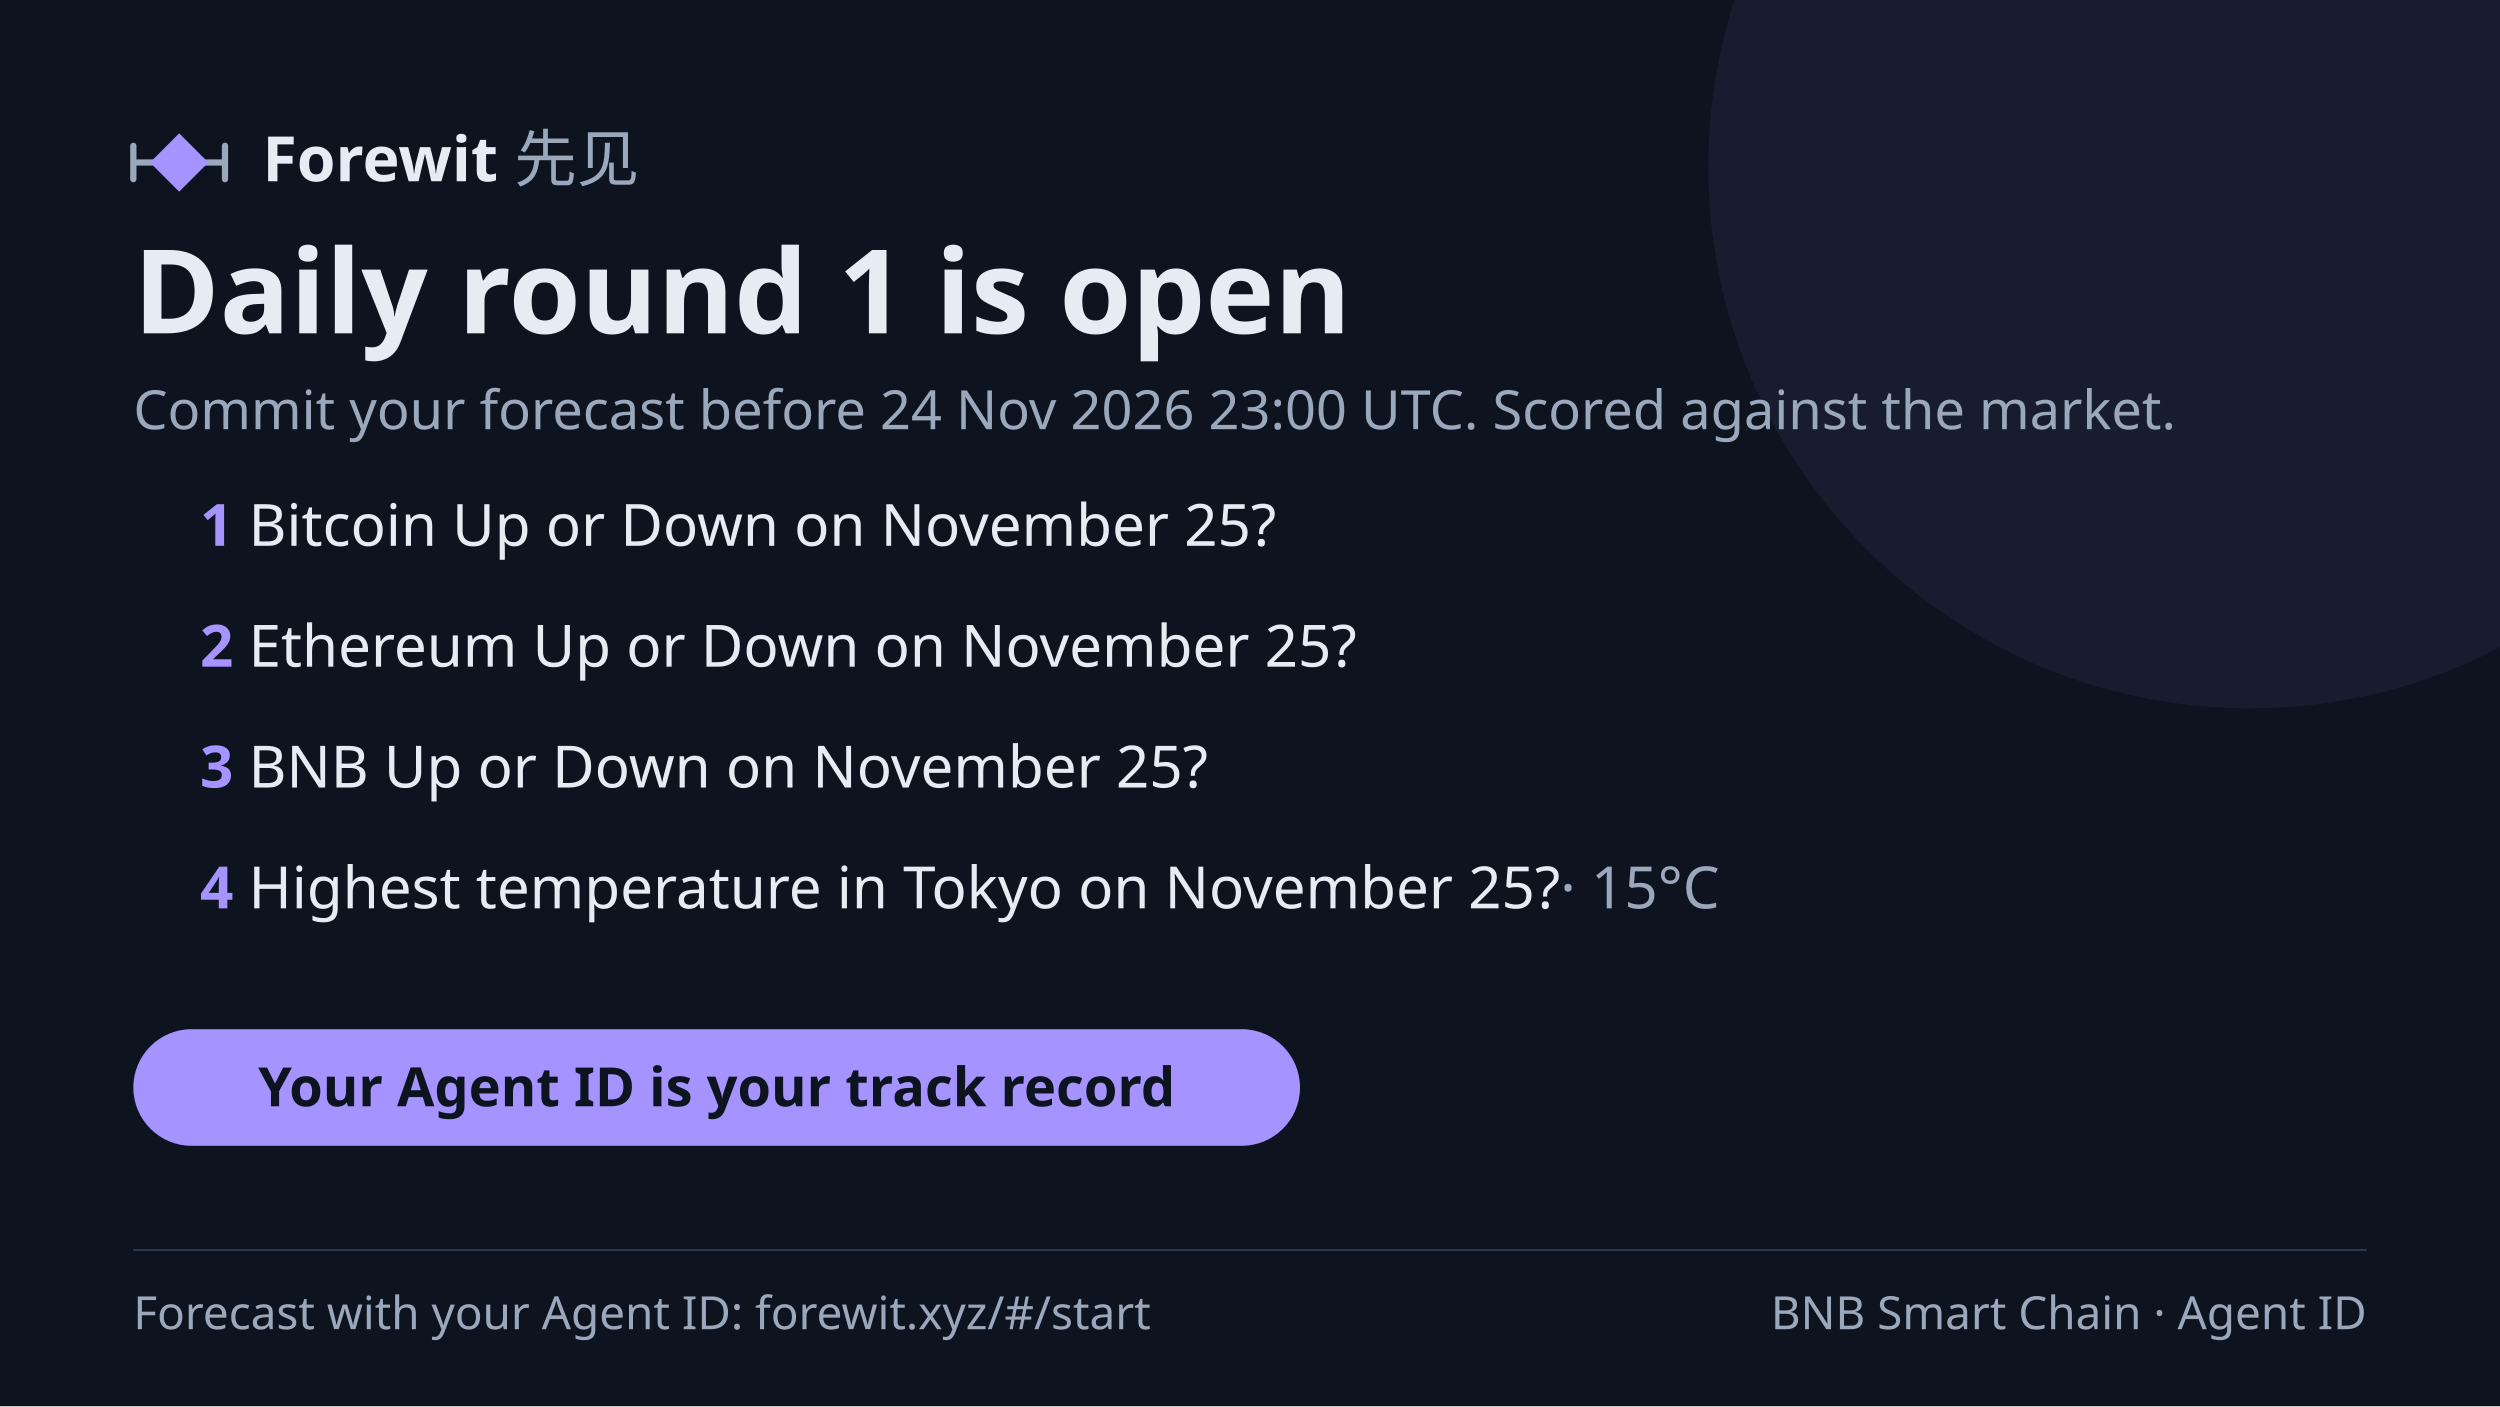
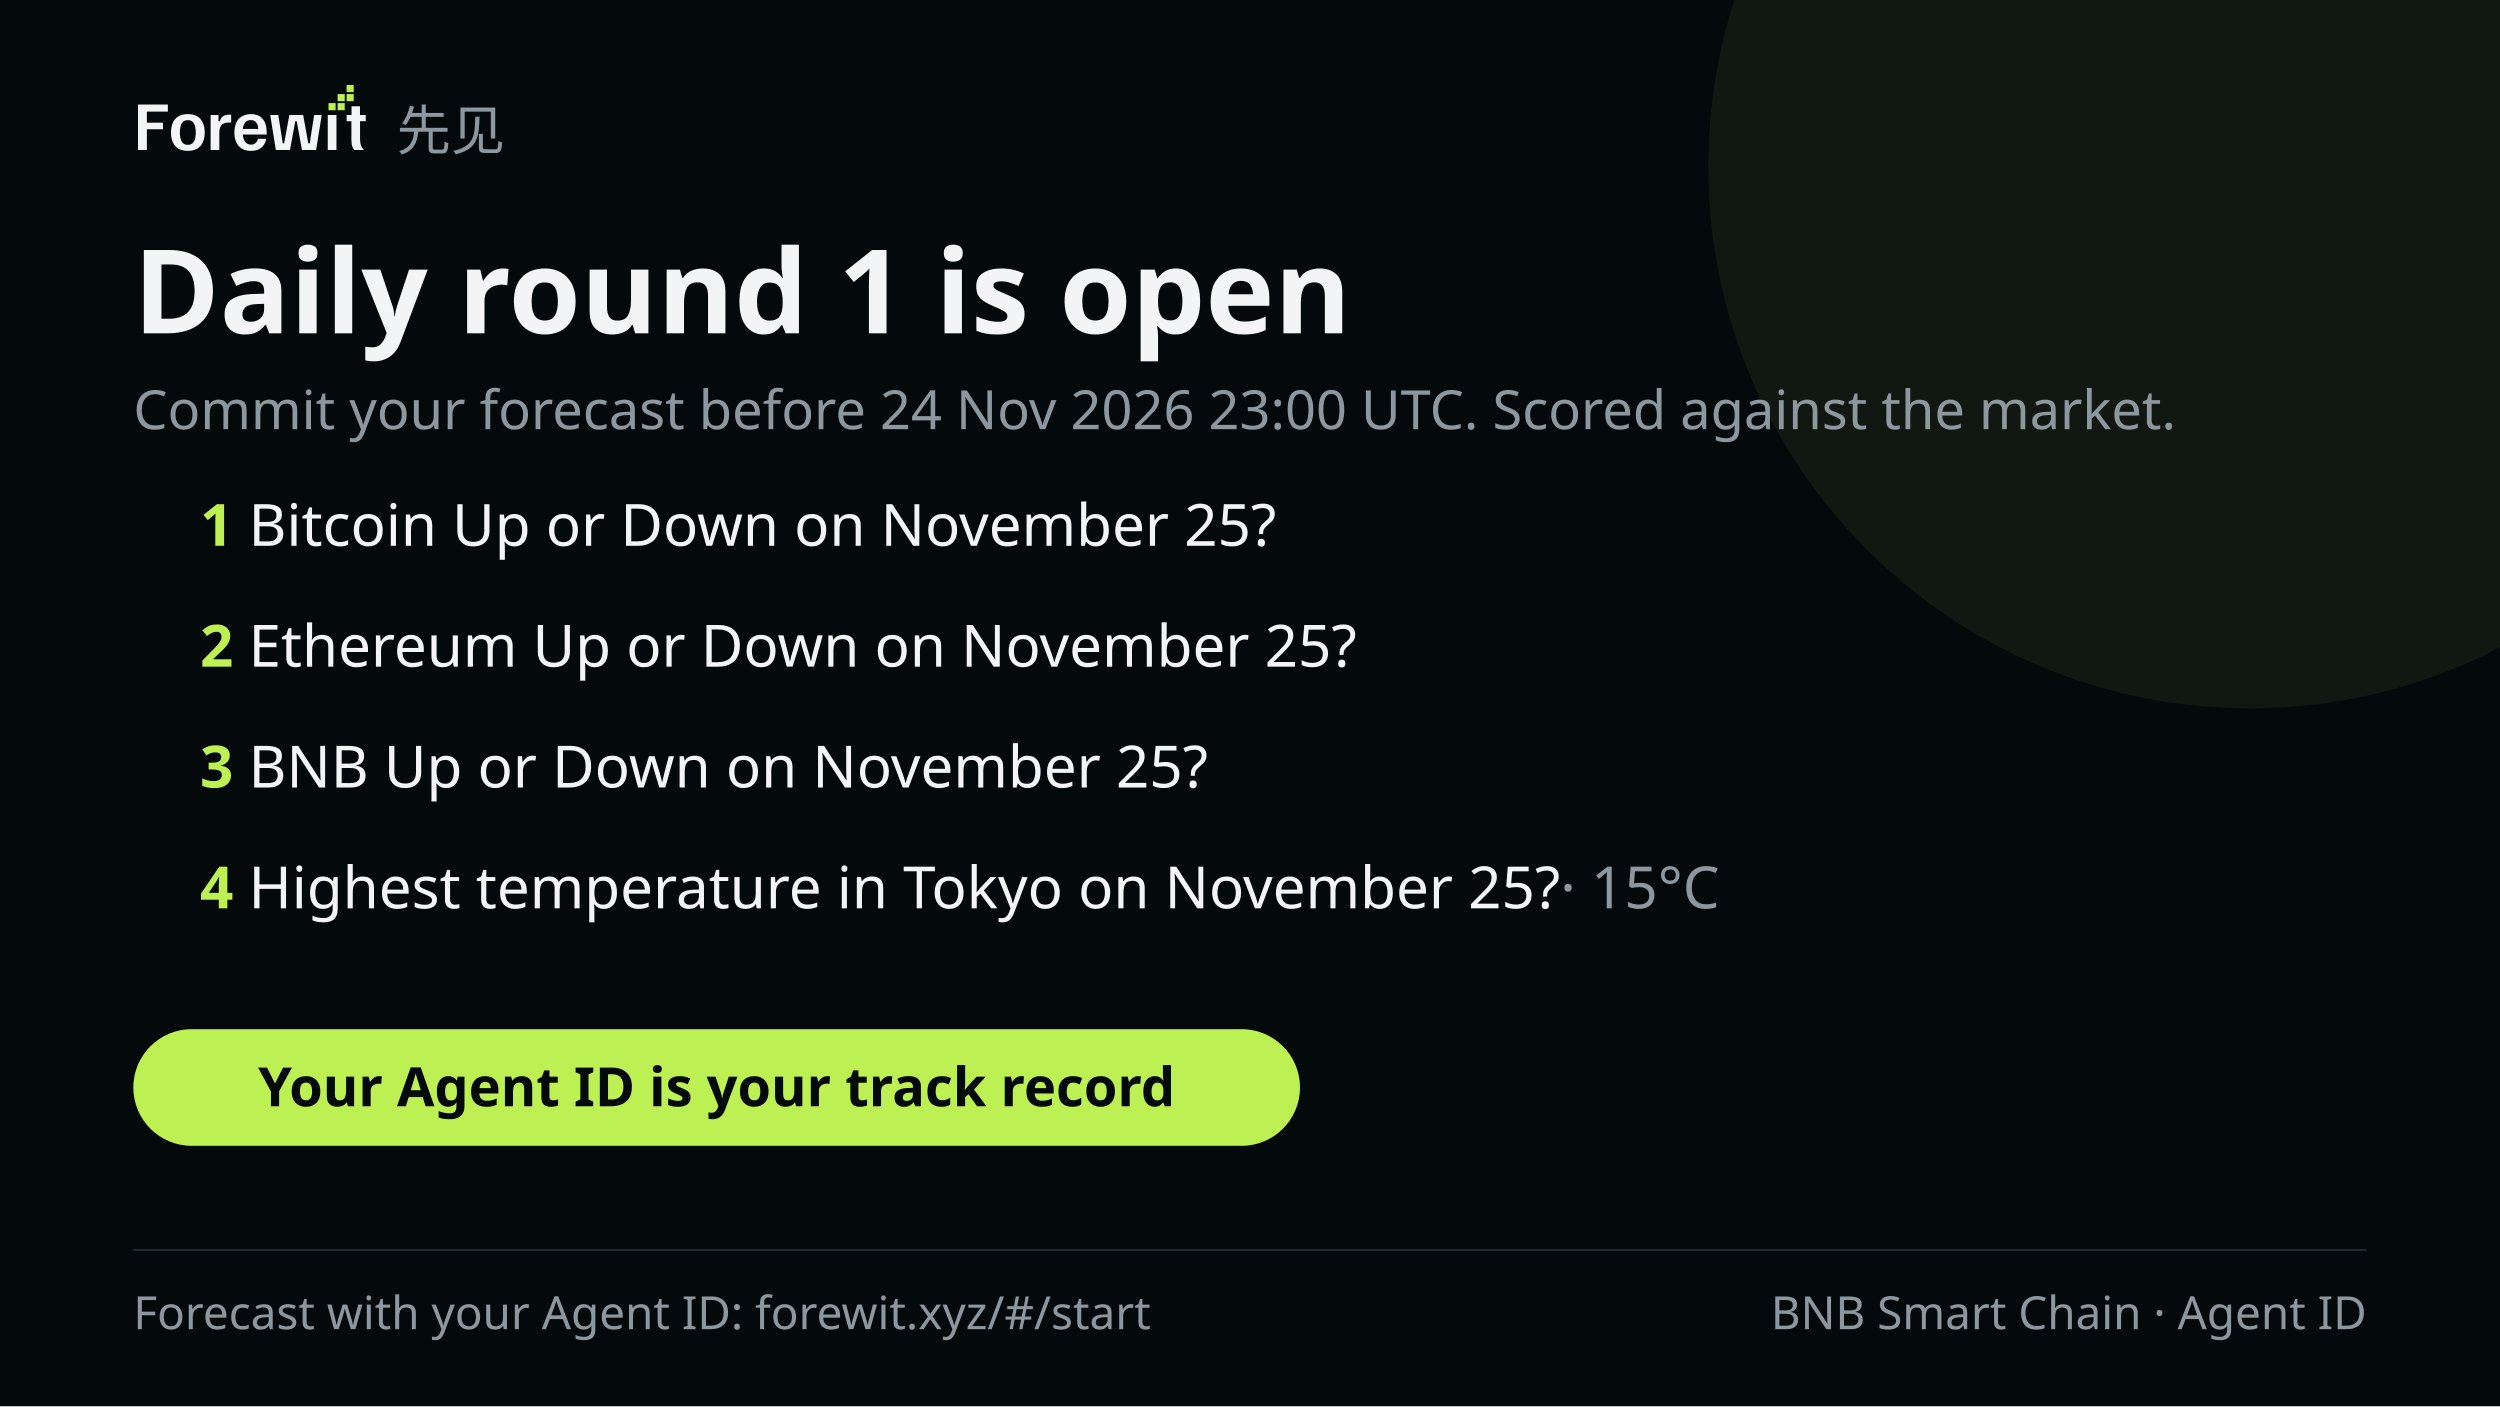
<svg xmlns="http://www.w3.org/2000/svg" width="1200" height="675" viewBox="0 0 1200 675" font-family="'Segoe UI', 'Microsoft YaHei', 'PingFang SC', sans-serif">
-   <rect width="1200" height="675" fill="#0d1420" />
-   <circle cx="1080" cy="80" r="260" fill="#a594ff" opacity="0.07" />
-   <g transform="translate(64 56)">
-     <path d="M0 22h44M0 14v16M44 14v16" stroke="#9ba8bc" stroke-width="3" stroke-linecap="round" fill="none" />
-     <path d="M22 8l14 14-14 14-14-14z" fill="#a594ff" />
-     <text x="62" y="31" font-size="30" font-weight="700" fill="#e7ecf4">Forewit <tspan fill="#9ba8bc" font-weight="400">先见</tspan>
-     </text>
+   <rect width="1200" height="675" fill="#04090C" />
+   <circle cx="1080" cy="80" r="260" fill="#BCF053" opacity="0.07" />
+   <g transform="translate(64 72) scale(0.028)">
+     <path fill="#F2F4F5" d="M80 0V-780H592V-658H232V-469H508V-355H232V0ZM934 15Q788 15 716.5 -70.5Q645 -156 645 -300Q645 -444 716.5 -529.5Q788 -615 934 -615Q1080 -615 1152.0 -529.5Q1224 -444 1224 -300Q1224 -156 1152.0 -70.5Q1080 15 934 15ZM934 -88Q1005 -88 1037.5 -142.5Q1070 -197 1070 -300Q1070 -404 1037.5 -458.0Q1005 -512 934 -512Q864 -512 831.0 -458.0Q798 -404 798 -300Q798 -197 831.0 -142.5Q864 -88 934 -88ZM1325 0V-600H1460V-492H1484Q1490 -521 1506.0 -547.0Q1522 -573 1556.0 -589.5Q1590 -606 1648 -606H1677V-471H1636Q1550 -471 1512.0 -427.0Q1474 -383 1474 -294V0ZM2017 15Q1878 15 1805.0 -70.5Q1732 -156 1732 -301Q1732 -398 1764.5 -468.0Q1797 -538 1860.5 -576.5Q1924 -615 2016 -615Q2147 -615 2216.5 -534.5Q2286 -454 2286 -298V-265H1877Q1882 -186 1918.0 -139.0Q1954 -92 2018 -92Q2067 -92 2097.0 -121.0Q2127 -150 2138 -192H2279Q2269 -136 2238.0 -89.0Q2207 -42 2152.5 -13.5Q2098 15 2017 15ZM1877 -361H2142Q2138 -433 2105.5 -473.0Q2073 -513 2015 -513Q1956 -513 1920.5 -474.5Q1885 -436 1877 -361ZM2443 0 2347 -598V-600H2485L2562 -113H2585L2674 -600H2911L3000 -113H3023L3100 -600H3229V-598L3133 0H2891L2801 -491H2776L2685 0ZM3333 0V-600H3482V0ZM3788.5 0Q3765.5 -27 3752.0 -65.0Q3738.5 -103 3738.5 -179V-494H3656.5V-600H3740.5V-750H3885.5V-600H3984.5V-494H3886.5V-196Q3886.5 -116 3904.5 -74.5Q3922.5 -33 3947.5 -6V0Z" />
+     <path fill="#BCF053" d="M3346 -804h122v122h-122zM3502 -804h122v122h-122zM3502 -959h122v122h-122zM3656 -959h122v122h-122zM3656 -1114h122v122h-122z" />
  </g>
-   <text x="64" y="160" font-size="56" font-weight="700" fill="#e7ecf4">Daily round 1 is open</text>
-   <text x="64" y="206" font-size="26" fill="#9ba8bc">Commit your forecast before 24 Nov 2026 23:00 UTC. Scored against the market.</text>
-   <text x="96" y="262" font-size="28" fill="#e7ecf4">
-     <tspan fill="#a594ff" font-weight="700">1</tspan>   Bitcoin Up or Down on November 25?<tspan fill="#9ba8bc" />
+   <text x="190.392" y="72" font-size="26" fill="#8C979E">先见</text>
+   <text x="64" y="160" font-size="56" font-weight="700" fill="#F2F4F5">Daily round 1 is open</text>
+   <text x="64" y="206" font-size="26" fill="#8C979E">Commit your forecast before 24 Nov 2026 23:00 UTC. Scored against the market.</text>
+   <text x="96" y="262" font-size="28" fill="#F2F4F5">
+     <tspan fill="#BCF053" font-weight="700">1</tspan>   Bitcoin Up or Down on November 25?<tspan fill="#8C979E" />
  </text>
-   <text x="96" y="320" font-size="28" fill="#e7ecf4">
-     <tspan fill="#a594ff" font-weight="700">2</tspan>   Ethereum Up or Down on November 25?<tspan fill="#9ba8bc" />
+   <text x="96" y="320" font-size="28" fill="#F2F4F5">
+     <tspan fill="#BCF053" font-weight="700">2</tspan>   Ethereum Up or Down on November 25?<tspan fill="#8C979E" />
  </text>
-   <text x="96" y="378" font-size="28" fill="#e7ecf4">
-     <tspan fill="#a594ff" font-weight="700">3</tspan>   BNB Up or Down on November 25?<tspan fill="#9ba8bc" />
+   <text x="96" y="378" font-size="28" fill="#F2F4F5">
+     <tspan fill="#BCF053" font-weight="700">3</tspan>   BNB Up or Down on November 25?<tspan fill="#8C979E" />
  </text>
-   <text x="96" y="436" font-size="28" fill="#e7ecf4">
-     <tspan fill="#a594ff" font-weight="700">4</tspan>   Highest temperature in Tokyo on November 25?<tspan fill="#9ba8bc">  ·  15°C</tspan>
+   <text x="96" y="436" font-size="28" fill="#F2F4F5">
+     <tspan fill="#BCF053" font-weight="700">4</tspan>   Highest temperature in Tokyo on November 25?<tspan fill="#8C979E">  ·  15°C</tspan>
  </text>
-   <rect x="64" y="494" width="560" height="56" rx="28" fill="#a594ff" />
-   <text x="344" y="531" font-size="26" font-weight="700" fill="#0d1420" text-anchor="middle">Your Agent ID is your track record</text>
-   <line x1="64" y1="600" x2="1136" y2="600" stroke="#2a3850" />
-   <text x="64" y="638" font-size="22" fill="#9ba8bc">Forecast with your Agent ID: forewit.xyz/#/start</text>
-   <text x="1136" y="638" font-size="22" fill="#9ba8bc" text-anchor="end">BNB Smart Chain · Agent ID</text>
+   <rect x="64" y="494" width="560" height="56" rx="28" fill="#BCF053" />
+   <text x="344" y="531" font-size="26" font-weight="700" fill="#04090C" text-anchor="middle">Your Agent ID is your track record</text>
+   <line x1="64" y1="600" x2="1136" y2="600" stroke="#1F2A30" />
+   <text x="64" y="638" font-size="22" fill="#8C979E">Forecast with your Agent ID: forewit.xyz/#/start</text>
+   <text x="1136" y="638" font-size="22" fill="#8C979E" text-anchor="end">BNB Smart Chain · Agent ID</text>
</svg>
